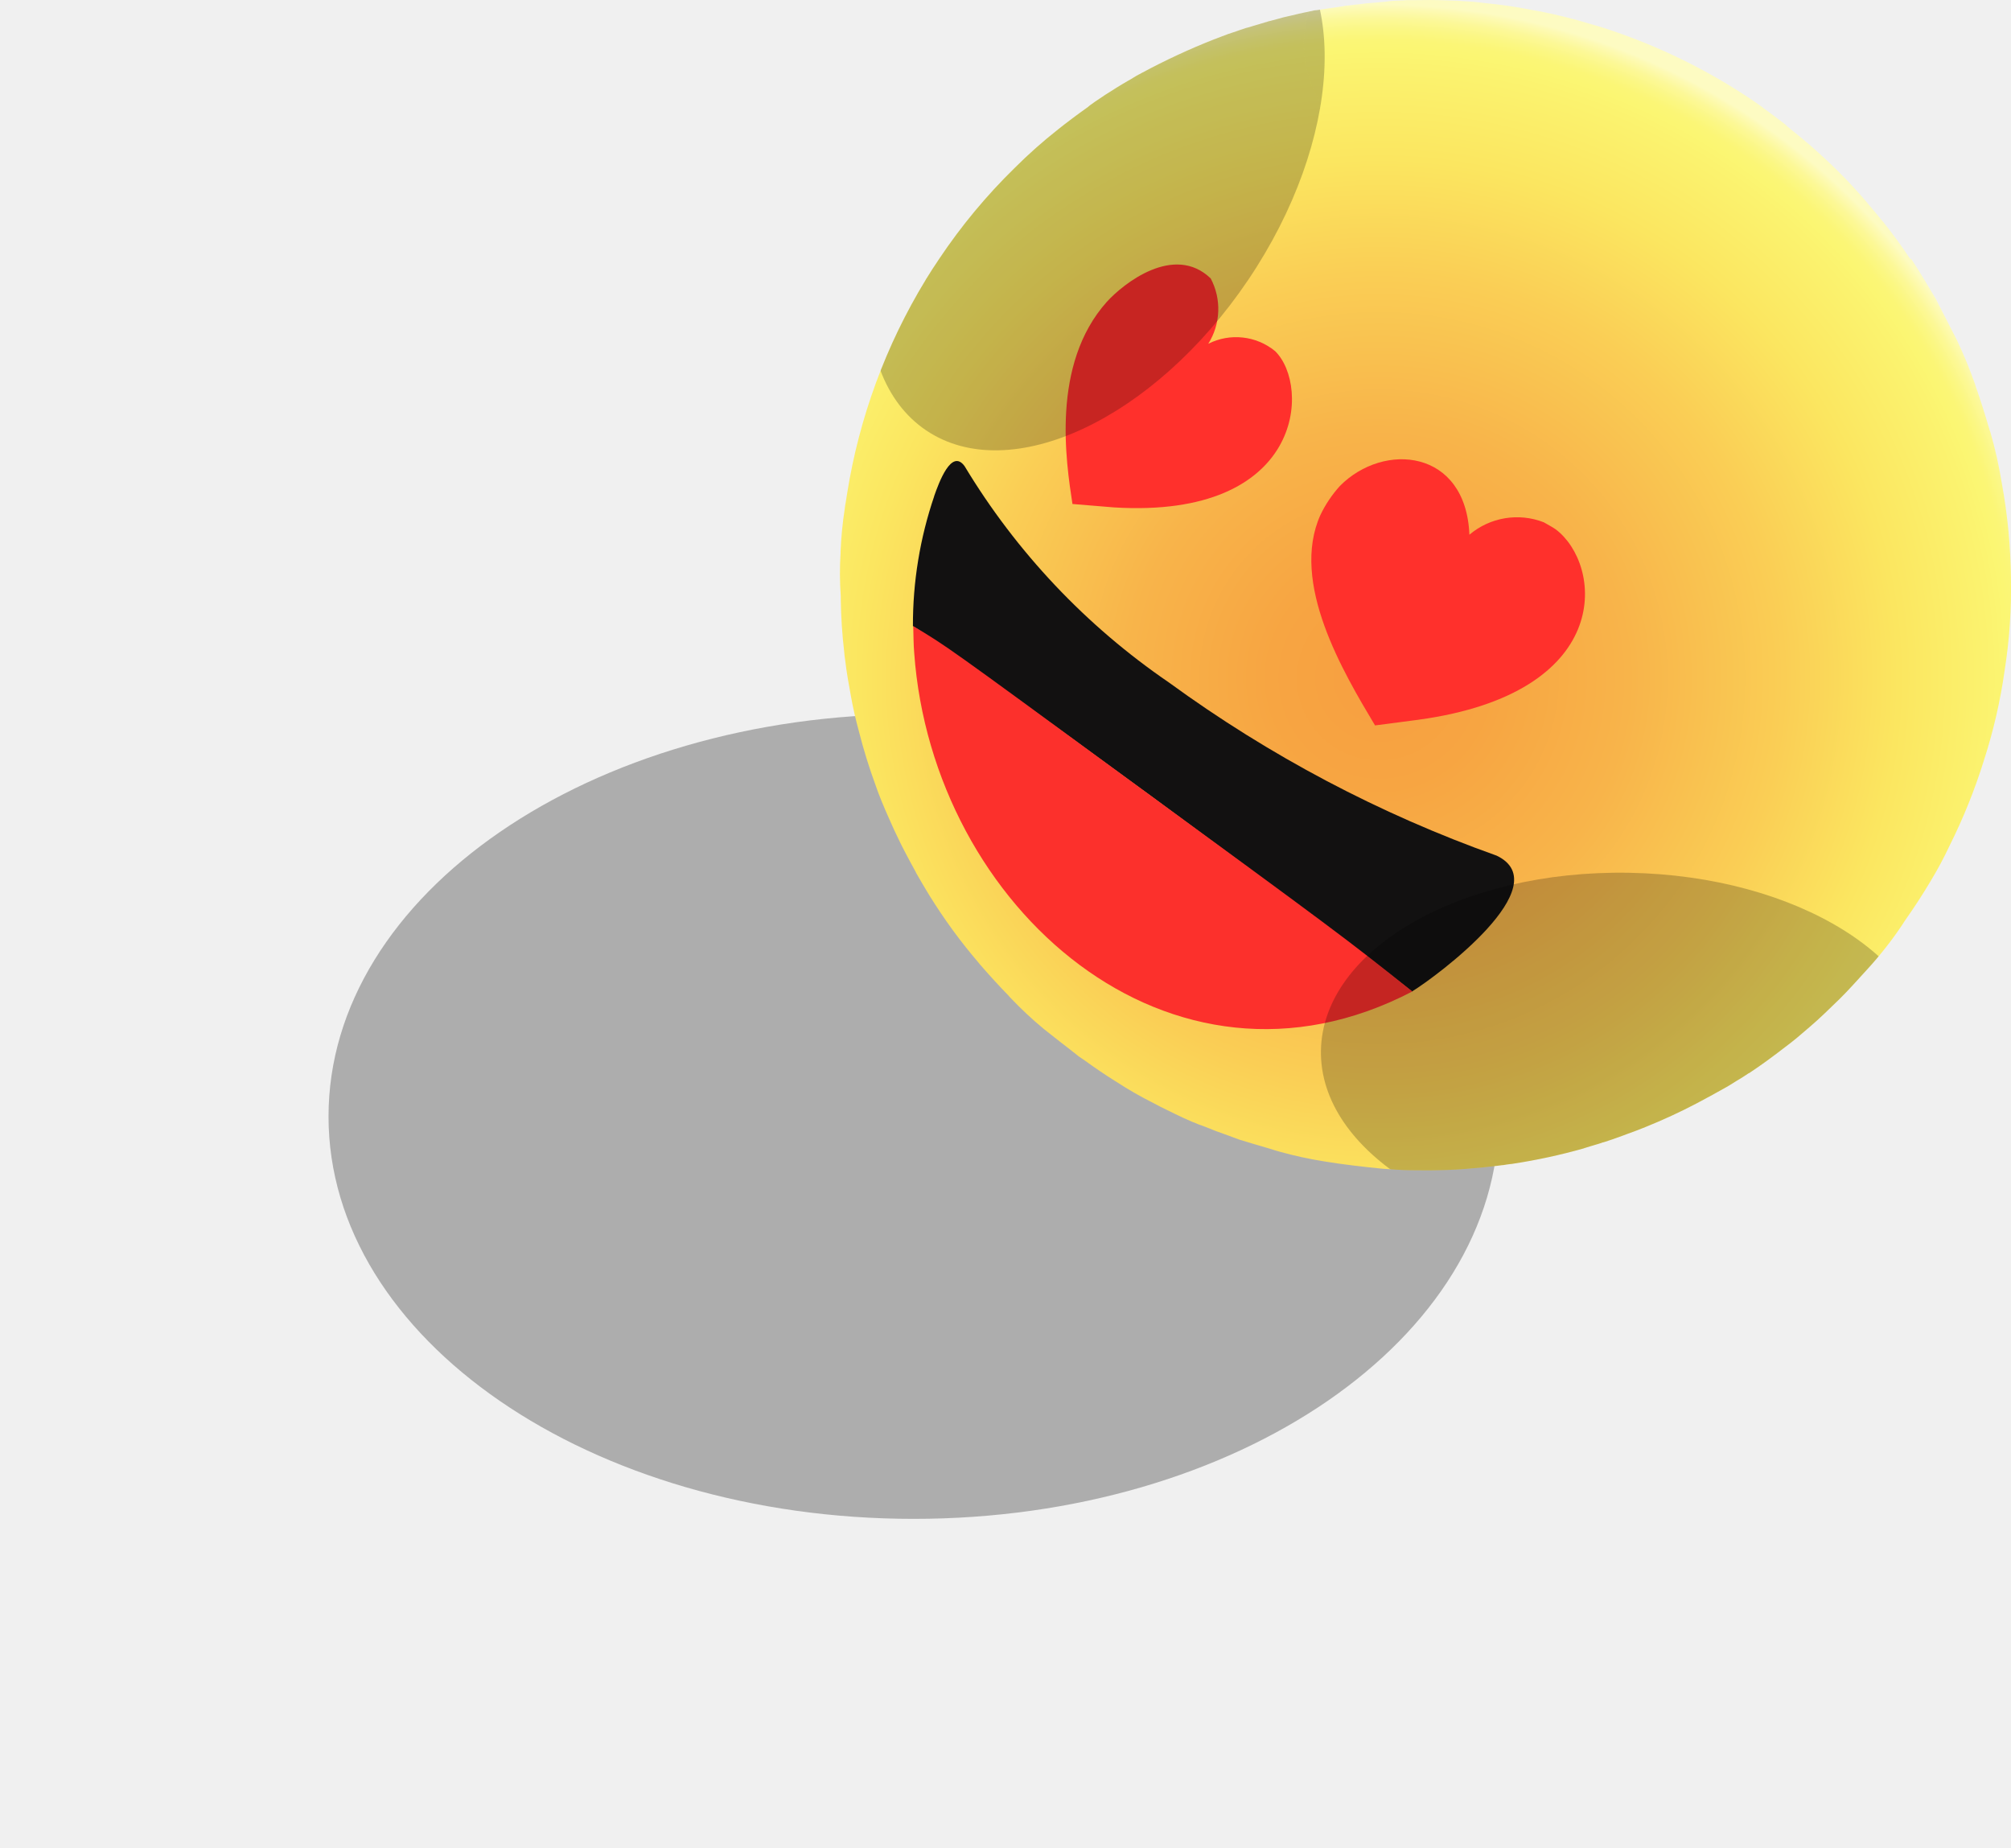
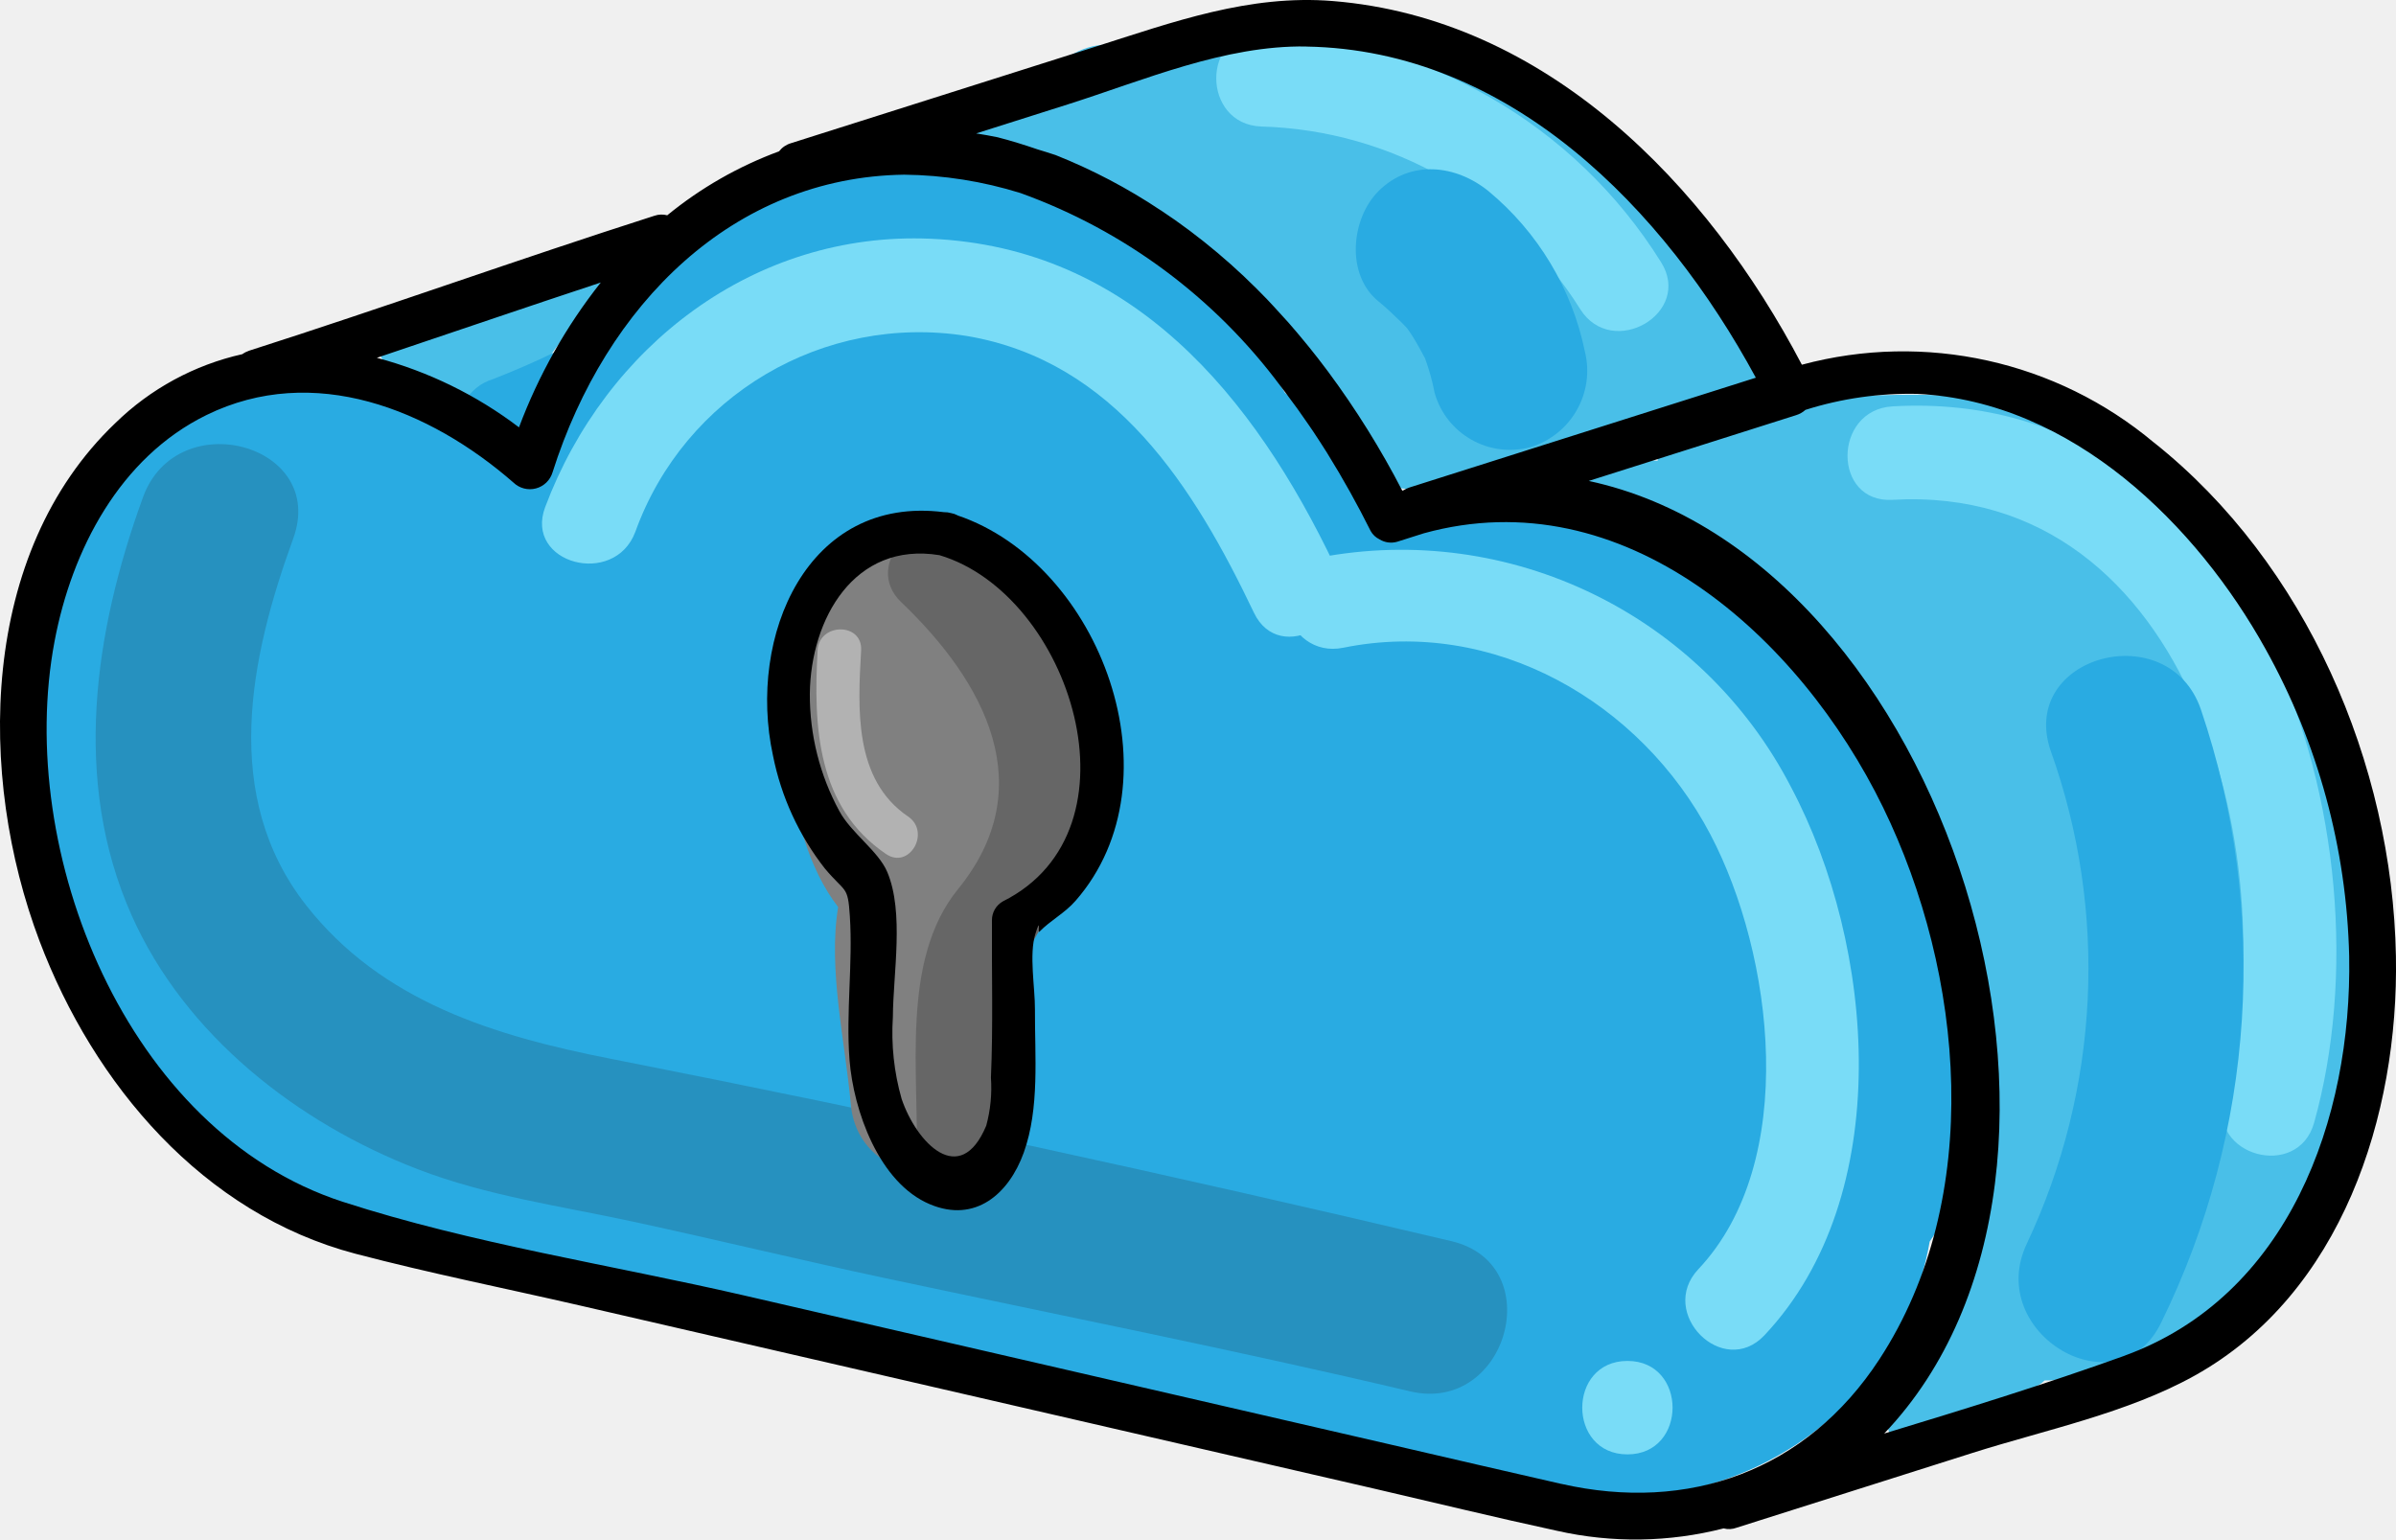
- <svg xmlns="http://www.w3.org/2000/svg" xmlns:xlink="http://www.w3.org/1999/xlink" width="82.478" height="75.758" viewBox="0 0 82.478 75.758">
+ <svg xmlns="http://www.w3.org/2000/svg" width="152.931" height="98.274" viewBox="0 0 152.931 98.274">
  <defs>
-     <radialGradient id="radial-gradient" cx="0.471" cy="0.58" r="0.575" gradientTransform="matrix(-0.999, -0.004, -0.004, 1, 0.933, 0.001)" gradientUnits="objectBoundingBox">
-       <stop offset="0" stop-color="#f79f40" />
-       <stop offset="0.163" stop-color="#f7a542" />
-       <stop offset="0.371" stop-color="#f8b44a" />
-       <stop offset="0.601" stop-color="#face55" />
-       <stop offset="0.771" stop-color="#fbe660" />
-       <stop offset="0.91" stop-color="#fbf36f" />
-       <stop offset="0.932" stop-color="#fbf672" />
-       <stop offset="0.947" stop-color="#fbf676" />
-       <stop offset="0.962" stop-color="#fbf783" />
-       <stop offset="0.978" stop-color="#fcf897" />
-       <stop offset="0.994" stop-color="#fdfab4" />
-       <stop offset="1" stop-color="#fdfbc2" />
-     </radialGradient>
    <clipPath id="clip-path">
-       <path id="Trazado_116496" data-name="Trazado 116496" d="M52.65,29.84v-.06c0-.11-.03-.77-.15-1.75-.01-.09-.02-.17-.03-.26-.02-.12-.04-.25-.06-.38a23.894,23.894,0,0,0-3.15-8.77c0-.01-.01-.01-.01-.02-.17-.29-.35-.57-.54-.85h0a23.353,23.353,0,0,0-3.06-3.74,20.449,20.449,0,0,0-1.77-1.6c-.39-.32-.78-.62-1.19-.91a.265.265,0,0,1-.06-.05l-.05-.04-.21-.15c-.26-.18-.55-.37-.86-.57h0c-.01-.01-.02-.01-.03-.02-.15-.09-.3-.19-.47-.28-.07-.04-.15-.09-.22-.13s-.12-.07-.19-.11a1.092,1.092,0,0,0-.15-.08,25.413,25.413,0,0,0-2.93-1.4c-.26-.11-.47-.18-.58-.23l-.18-.07-.18-.07c-.01,0-.02-.01-.03-.01l-.04-.01-.3-.1-.04-.01c-.01,0-.03-.01-.04-.01l-.2-.07a2.759,2.759,0,0,0-.27-.08l-.23-.07c-.04-.01-.09-.03-.13-.04-.01,0-.03-.01-.04-.01s-.03-.01-.05-.01a.636.636,0,0,1-.07-.02l-.26-.07-.22-.06c-.07-.02-.14-.03-.21-.05h-.01l-.13-.03-.25-.06-.18-.04a2.049,2.049,0,0,0-.24-.05c-.01,0-.03-.01-.04-.01-.06-.01-.12-.03-.18-.04l-.11-.02-.13-.03h-.02l-.04-.01c-.02,0-.05-.01-.07-.01a1.766,1.766,0,0,1-.2-.04.6.6,0,0,0-.12-.02h0a2.068,2.068,0,0,1-.22-.04l-.19-.03c-.03-.01-.07-.01-.11-.02a.985.985,0,0,0-.17-.02,1,1,0,0,0-.16-.02l-.27-.03-.25-.03c-.03,0-.05-.01-.08-.01h-.02a1.641,1.641,0,0,0-.23-.02l-.34-.03c-.08-.01-.16-.01-.23-.02-.09-.01-.17-.01-.26-.02s-.18-.01-.27-.02A.97.97,0,0,1,29.76,7h-.37c-.48-.01-.96-.01-1.45,0-.11,0-.21,0-.31.01s-.22.01-.32.02c-.07,0-.13.01-.19.01-.16.01-.31.02-.46.04-.05,0-.11.01-.16.01-.22.02-.43.04-.64.07-.1.01-.2.02-.3.04h-.01c-.02,0-.04.01-.06.01q-.24.03-.45.06c-.11.02-.23.04-.34.05-.26.04-.47.08-.61.11-.7.14-1.38.3-2.06.5-.41.11-.77.22-1.21.38a24.021,24.021,0,0,0-5.31,2.61h0c-.17.11-.33.22-.49.33a.265.265,0,0,0-.06.05c-.28.2-.56.4-.84.61a.423.423,0,0,1-.07.05l-.02.02-.02.02c-.01.01-.02.02-.03.02s-.02.01-.03.02c-.08.06-.15.12-.23.18-.15.12-.3.24-.44.36-.08.07-.16.13-.24.2-.16.14-.32.27-.46.4l-.02.02-.02.02c-.03.03-.07.06-.1.09-.75.69-1.21,1.19-1.24,1.22-.23.25-.46.51-.69.77-.16.19-.33.38-.5.59-.01.01-.02.03-.04.04l-.03.03c-.34.42-.69.89-1.08,1.46l-.01.01-.01.01c-.01.01-.01.02-.02.02-.18.26-.36.55-.54.86-.16.26-.32.52-.46.75l-.46.88c-.15.29-.29.56-.42.82a16.758,16.758,0,0,0-.76,1.82h0v.01c-.22.6-.42,1.23-.6,1.84l-.01.02a.037.037,0,0,1-.01.03,17.968,17.968,0,0,0-.5,2.13,23.506,23.506,0,0,0-.17,7.66,22.794,22.794,0,0,0,.82,3.68,23.944,23.944,0,0,0,1.38,3.51,15.311,15.311,0,0,0,.75,1.42c.32.56.68,1.11,1.06,1.66.04.07.09.13.13.2a16,16,0,0,0,1.39,1.8c.34.37.78.88,1.14,1.24s.83.82,1.22,1.15h0c.42.37.6.53.99.83q.72.585,1.47,1.08h.01c.16.11.32.22.49.32.19.12.38.24.55.34.09.05.22.13.36.21a.573.573,0,0,1,.07.04c.15.09.33.18.52.29.04.02.09.05.13.07a22.789,22.789,0,0,0,2.12,1c.18.07.42.17.7.28l.24.09.42.15.3.1.11.03c.01,0,.01,0,.02.01l.16.05a2.759,2.759,0,0,0,.27.08l.26.08c.01,0,.02,0,.02.01a22.1,22.1,0,0,0,2.96.66l.09.01c.08.01.17.03.27.04h.03l.23.03.53.06c.24.03.56.05.79.07s.49.03.74.04h.02c.13.01.25.01.37.01.33.01.77,0,1.1.01s.79-.03,1.13-.05c.72-.06,1.68-.17,2.39-.28a18.747,18.747,0,0,0,1.84-.38c.14-.04.28-.08.43-.12.43-.12.87-.25,1.24-.36l.43-.16c.35-.12.69-.25,1.03-.38l.17-.06c.4-.15.89-.38,1.32-.59.19-.09.37-.18.55-.28a15.71,15.71,0,0,0,1.56-.88c.02-.01.03-.02.05-.03.41-.26.82-.52,1.22-.81.09-.06.18-.12.26-.17l.44-.34c.12-.09.23-.18.35-.27l.66-.52a14.289,14.289,0,0,0,1.37-1.26l.03-.03.07-.07c.35-.35.74-.77,1.2-1.29a.138.138,0,0,0,.03-.04h0a20.958,20.958,0,0,0,2.02-2.71c.01-.01.01-.02.02-.03.19-.3.38-.61.57-.95v-.01h0c.08-.14.16-.29.24-.44.11-.2.22-.41.31-.59l.09-.18c.16-.32.31-.65.47-.99.21-.47.41-.94.56-1.36h0c.26-.7.5-1.44.71-2.23.13-.48.25-.96.33-1.41.1-.48.18-.98.25-1.5.02-.12.03-.23.05-.34.08-.69.14-1.41.16-2.14v-.13C52.68,31.04,52.68,30.45,52.65,29.84Z" transform="translate(-4.654 -6.992)" />
-     </clipPath>
-     <linearGradient id="linear-gradient" x1="-0.166" y1="-323.933" x2="-1.166" y2="-323.933" gradientUnits="objectBoundingBox">
-       <stop offset="0" stop-color="#19b79c" />
-       <stop offset="0.405" stop-color="#1dbb9e" />
-       <stop offset="0.825" stop-color="#2ac8a3" />
-       <stop offset="0.997" stop-color="#31cfa6" />
-     </linearGradient>
-     <linearGradient id="linear-gradient-2" x1="-2.106" y1="-363.238" x2="-3.08" y2="-363.238" xlink:href="#linear-gradient" />
-     <clipPath id="clip-path-2">
-       <path id="Trazado_116504" data-name="Trazado 116504" d="M4.652,29.65v-.06a15.757,15.757,0,0,1,.17-1.74,2.335,2.335,0,0,1,.04-.26c.02-.12.04-.25.06-.38a24.088,24.088,0,0,1,3.22-8.75c0-.01.01-.01.01-.02.18-.29.36-.57.55-.85h0a23.39,23.39,0,0,1,3.09-3.72,20.134,20.134,0,0,1,1.78-1.58q.585-.465,1.2-.9a.265.265,0,0,0,.06-.05l.05-.04.21-.15c.26-.18.55-.37.86-.56h0c.01-.01.02-.01.03-.02.15-.09.31-.19.47-.28a2.53,2.53,0,0,0,.22-.13c.06-.04.12-.07.19-.11.05-.03.1-.05.15-.08a27.308,27.308,0,0,1,2.95-1.37c.26-.1.47-.18.58-.22l.18-.06.18-.06c.01,0,.02-.01.03-.01l.05-.02.3-.1.04-.01c.01,0,.03-.01.04-.01l.2-.06c.08-.02.19-.06.27-.08l.23-.07a.647.647,0,0,0,.13-.04c.01,0,.03-.01.04-.01s.03-.01.05-.01a.637.637,0,0,0,.07-.02l.26-.07.22-.06c.07-.02.14-.03.21-.05h.01l.13-.03c.08-.02.18-.04.25-.06l.18-.04c.08-.02.16-.03.24-.05.01,0,.03-.01.04-.01a1.163,1.163,0,0,0,.18-.04l.11-.01.13-.02h.02l.04-.01c.02,0,.05-.01.07-.01l.2-.03c.04-.01.09-.01.13-.02h0l.22-.03.19-.03a.516.516,0,0,0,.11-.02.985.985,0,0,1,.17-.02c.06-.01.11-.01.16-.02l.27-.03.25-.03c.03,0,.05-.01.08-.01h.02c.07-.01.15-.01.23-.02l.34-.03c.08-.01.16-.01.23-.02a1.569,1.569,0,0,1,.24-.03,2.437,2.437,0,0,1,.27-.01.86.86,0,0,1,.16-.01l.15-.01h.24c.49-.01.97-.01,1.45.01.11,0,.21.01.31.01s.22.01.32.02c.07,0,.13.01.19.01.16.01.31.02.46.04.05.01.11.01.16.02.22.02.43.05.64.07.1.01.2.03.3.04h.01c.02,0,.04.01.06.01.16.02.31.05.45.07l.34.06c.26.05.47.09.6.11.69.14,1.38.31,2.06.52.41.11.76.23,1.21.39a24.178,24.178,0,0,1,5.28,2.65h0c.16.11.33.22.49.34a.265.265,0,0,1,.06.05c.28.2.56.41.83.62a.424.424,0,0,0,.07.05l.02.02.02.02.03.03c.01.01.02.01.02.02.08.06.15.12.22.18.15.12.3.24.44.36.08.07.16.14.24.2.16.14.31.28.46.41l.02.02.02.02c.03.03.07.06.1.09.75.69,1.2,1.2,1.23,1.23.23.25.46.51.68.78.16.19.32.38.49.59.01.01.02.03.04.04l.02.03c.33.42.69.89,1.07,1.47l.04.01.01.01c.01.01.01.02.02.02.17.26.36.56.54.86.16.26.31.53.45.75l.45.88c.15.29.29.56.42.82a18.431,18.431,0,0,1,.75,1.83h0v.01c.21.6.41,1.23.59,1.85l.01.02a.037.037,0,0,0,.01.03,17.59,17.59,0,0,1,.48,2.14,22.71,22.71,0,0,1,.37,3.87,21.465,21.465,0,0,1-.26,3.8,21.96,21.96,0,0,1-.85,3.68,23.286,23.286,0,0,1-1.41,3.5,15.244,15.244,0,0,1-.76,1.42c-.33.56-.69,1.11-1.07,1.65-.04.07-.09.13-.13.2a15.2,15.2,0,0,1-1.41,1.79c-.34.37-.79.88-1.15,1.23s-.84.82-1.22,1.14h0c-.43.37-.6.52-1,.82-.49.38-.98.74-1.48,1.07H41.9c-.16.11-.32.21-.49.31-.19.12-.38.24-.55.33-.09.05-.22.12-.36.2a.574.574,0,0,0-.07.04c-.15.08-.33.18-.52.28-.04.02-.09.05-.13.07a23.108,23.108,0,0,1-2.12.98c-.18.07-.42.17-.71.27l-.24.09-.42.15-.3.1-.11.03c-.01,0-.01,0-.02.01l-.16.05c-.08.02-.19.06-.27.08l-.26.08c-.01,0-.02,0-.02.01a23.962,23.962,0,0,1-2.96.64l-.09.01c-.08.01-.17.02-.27.04H31.8l-.23.03-.53.06c-.24.02-.56.05-.79.07s-.49.03-.74.04h-.02c-.13,0-.25.01-.37.01-.33.01-.77,0-1.1,0s-.79-.04-1.13-.06c-.72-.07-1.68-.18-2.39-.3a16.281,16.281,0,0,1-1.84-.4c-.14-.04-.28-.08-.43-.13-.43-.12-.87-.26-1.24-.37l-.43-.16c-.35-.12-.69-.25-1.03-.39l-.17-.06c-.4-.15-.88-.38-1.32-.6-.19-.09-.37-.18-.55-.28a15.612,15.612,0,0,1-1.55-.89.219.219,0,0,0-.05-.03c-.41-.26-.81-.53-1.21-.82-.09-.06-.17-.12-.25-.17L14,49.97c-.12-.09-.23-.18-.35-.27l-.66-.52a15.233,15.233,0,0,1-1.36-1.27l-.03-.03-.06-.07c-.34-.35-.74-.78-1.19-1.3a.138.138,0,0,1-.03-.04h0a21.889,21.889,0,0,1-2-2.73c-.01-.01-.01-.02-.02-.03-.18-.3-.37-.61-.56-.95v-.01h0c-.08-.14-.16-.29-.24-.44-.11-.21-.22-.41-.31-.59l-.09-.18c-.16-.32-.31-.65-.46-.99-.21-.47-.41-.95-.55-1.36h0a22.441,22.441,0,0,1-.69-2.23c-.13-.48-.24-.96-.32-1.41-.09-.49-.18-.98-.24-1.5-.02-.12-.03-.23-.04-.34a21.166,21.166,0,0,1-.14-2.14v-.13A13.347,13.347,0,0,1,4.652,29.65Z" transform="translate(-4.627 -6.983)" fill="url(#radial-gradient)" />
+       <rect id="Rectángulo_66785" data-name="Rectángulo 66785" width="152.931" height="98.275" transform="translate(0 0)" fill="none" />
    </clipPath>
  </defs>
-   <g id="Grupo_157926" data-name="Grupo 157926" transform="translate(13.474)">
-     <ellipse id="Elipse_4737" data-name="Elipse 4737" cx="24" cy="16.5" rx="24" ry="16.5" transform="translate(0 29.284)" fill="#0b0b0b" opacity="0.292" style="mix-blend-mode: multiply;isolation: isolate" />
-     <path id="Trazado_116493" data-name="Trazado 116493" d="M4.652,29.65v-.06a15.757,15.757,0,0,1,.17-1.74,2.335,2.335,0,0,1,.04-.26c.02-.12.04-.25.06-.38a24.088,24.088,0,0,1,3.22-8.75c0-.01.01-.01.01-.02.18-.29.36-.57.55-.85h0a23.39,23.39,0,0,1,3.09-3.72,20.134,20.134,0,0,1,1.78-1.58q.585-.465,1.2-.9a.265.265,0,0,0,.06-.05l.05-.04.21-.15c.26-.18.55-.37.86-.56h0c.01-.01.02-.01.03-.02.15-.09.31-.19.47-.28a2.53,2.53,0,0,0,.22-.13c.06-.04.12-.07.19-.11.05-.03.1-.05.15-.08a27.308,27.308,0,0,1,2.95-1.37c.26-.1.47-.18.58-.22l.18-.06.18-.06c.01,0,.02-.01.03-.01l.05-.02.3-.1.04-.01c.01,0,.03-.01.04-.01l.2-.06c.08-.02.19-.06.27-.08l.23-.07a.647.647,0,0,0,.13-.04c.01,0,.03-.01.04-.01s.03-.01.05-.01a.637.637,0,0,0,.07-.02l.26-.07.22-.06c.07-.02.14-.03.21-.05h.01l.13-.03c.08-.02.18-.04.25-.06l.18-.04c.08-.02.16-.03.24-.05.01,0,.03-.01.04-.01a1.163,1.163,0,0,0,.18-.04l.11-.01.13-.02h.02l.04-.01c.02,0,.05-.01.07-.01l.2-.03c.04-.01.09-.01.13-.02h0l.22-.03.19-.03a.516.516,0,0,0,.11-.02.985.985,0,0,1,.17-.02c.06-.01.11-.01.16-.02l.27-.03.25-.03c.03,0,.05-.01.08-.01h.02c.07-.01.15-.01.23-.02l.34-.03c.08-.01.16-.01.23-.02a1.569,1.569,0,0,1,.24-.03,2.437,2.437,0,0,1,.27-.01.86.86,0,0,1,.16-.01l.15-.01h.24c.49-.01.97-.01,1.45.01.11,0,.21.01.31.01s.22.01.32.02c.07,0,.13.01.19.01.16.01.31.02.46.04.05.01.11.01.16.02.22.02.43.05.64.07.1.01.2.03.3.04h.01c.02,0,.04.01.06.01.16.02.31.05.45.07l.34.06c.26.05.47.09.6.11.69.14,1.38.31,2.06.52.41.11.76.23,1.21.39a24.178,24.178,0,0,1,5.28,2.65h0c.16.11.33.22.49.34a.265.265,0,0,1,.06.05c.28.2.56.41.83.62a.424.424,0,0,0,.07.05l.02.02.02.02.03.03c.01.01.02.01.02.02.08.06.15.12.22.18.15.12.3.24.44.36.08.07.16.14.24.2.16.14.31.28.46.41l.02.02.02.02c.03.03.07.06.1.09.75.69,1.2,1.2,1.23,1.23.23.25.46.51.68.78.16.19.32.38.49.59.01.01.02.03.04.04l.02.03c.33.42.69.89,1.07,1.47l.04.01.01.01c.01.01.01.02.02.02.17.26.36.56.54.86.16.26.31.53.45.75l.45.88c.15.29.29.56.42.82a18.431,18.431,0,0,1,.75,1.83h0v.01c.21.6.41,1.23.59,1.85l.01.02a.037.037,0,0,0,.01.03,17.59,17.59,0,0,1,.48,2.14,22.71,22.71,0,0,1,.37,3.87,21.465,21.465,0,0,1-.26,3.8,21.96,21.96,0,0,1-.85,3.68,23.286,23.286,0,0,1-1.41,3.5,15.244,15.244,0,0,1-.76,1.42c-.33.56-.69,1.11-1.07,1.65-.04.07-.09.13-.13.2a15.2,15.2,0,0,1-1.41,1.79c-.34.37-.79.88-1.15,1.23s-.84.82-1.22,1.14h0c-.43.37-.6.52-1,.82-.49.38-.98.74-1.48,1.07H41.9c-.16.11-.32.21-.49.31-.19.12-.38.24-.55.33-.09.05-.22.12-.36.2a.574.574,0,0,0-.07.04c-.15.08-.33.18-.52.28-.04.02-.09.05-.13.07a23.108,23.108,0,0,1-2.12.98c-.18.07-.42.17-.71.27l-.24.09-.42.15-.3.1-.11.03c-.01,0-.01,0-.02.01l-.16.05c-.08.02-.19.06-.27.08l-.26.08c-.01,0-.02,0-.02.01a23.962,23.962,0,0,1-2.96.64l-.09.01c-.08.01-.17.02-.27.04H31.8l-.23.03-.53.06c-.24.02-.56.05-.79.07s-.49.03-.74.04h-.02c-.13,0-.25.01-.37.01-.33.01-.77,0-1.1,0s-.79-.04-1.13-.06c-.72-.07-1.68-.18-2.39-.3a16.281,16.281,0,0,1-1.84-.4c-.14-.04-.28-.08-.43-.13-.43-.12-.87-.26-1.24-.37l-.43-.16c-.35-.12-.69-.25-1.03-.39l-.17-.06c-.4-.15-.88-.38-1.32-.6-.19-.09-.37-.18-.55-.28a15.612,15.612,0,0,1-1.55-.89.219.219,0,0,0-.05-.03c-.41-.26-.81-.53-1.21-.82-.09-.06-.17-.12-.25-.17L14,49.97c-.12-.09-.23-.18-.35-.27l-.66-.52a15.233,15.233,0,0,1-1.36-1.27l-.03-.03-.06-.07c-.34-.35-.74-.78-1.19-1.3a.138.138,0,0,1-.03-.04h0a21.889,21.889,0,0,1-2-2.73c-.01-.01-.01-.02-.02-.03-.18-.3-.37-.61-.56-.95v-.01h0c-.08-.14-.16-.29-.24-.44-.11-.21-.22-.41-.31-.59l-.09-.18c-.16-.32-.31-.65-.46-.99-.21-.47-.41-.95-.55-1.36h0a22.441,22.441,0,0,1-.69-2.23c-.13-.48-.24-.96-.32-1.41-.09-.49-.18-.98-.24-1.5-.02-.12-.03-.23-.04-.34a21.166,21.166,0,0,1-.14-2.14v-.13A13.347,13.347,0,0,1,4.652,29.65Z" transform="translate(16.349 -6.983)" fill="url(#radial-gradient)" />
-     <g id="Grupo_86225" data-name="Grupo 86225" transform="translate(20.955 0.009)" clip-path="url(#clip-path)">
-       <path id="Trazado_116494" data-name="Trazado 116494" d="M50.67,21.64a4.37,4.37,0,0,1,.18-.46C50.8,21.33,50.74,21.48,50.67,21.64Z" transform="translate(-48.844 -6.992)" fill="url(#linear-gradient)" />
-       <path id="Trazado_116495" data-name="Trazado 116495" d="M4.7,34.92c.03-.14.05-.28.08-.41C4.75,34.65,4.73,34.79,4.7,34.92Z" transform="translate(43.196 -6.992)" fill="url(#linear-gradient-2)" />
-     </g>
-     <path id="Trazado_116497" data-name="Trazado 116497" d="M25.873,27.33A16.375,16.375,0,0,0,25,32.66c2.26,1.39,16.97,12.2,20.47,14.98,1.03-.63,6.02-4.35,3.47-5.57a52.925,52.925,0,0,1-13.44-7.1,28.664,28.664,0,0,1-8.38-8.87c-.54-.75-1.06.69-1.25,1.23" transform="translate(-1.032 -6.983)" fill="#121111" />
-     <path id="Trazado_116499" data-name="Trazado 116499" d="M29.22,33.76c.75,10.43,10.52,19.05,20.43,13.88-2.65-2.12-3.33-2.62-11.66-8.71-7.45-5.46-7.45-5.46-8.81-6.27.01.33.01.77.04,1.1" transform="translate(-5.199 -6.983)" fill="#fc302c" />
-     <g id="Grupo_86231" data-name="Grupo 86231" transform="translate(40.307 18.833)">
-       <path id="Trazado_116501" data-name="Trazado 116501" d="M22.473,28.1c-1.25,2.78.93,6.44,2.24,8.63.65-.09,1.52-.19,2.17-.29,7.67-1.22,7.14-6.32,5.24-7.75-.14-.1-.34-.2-.49-.29a3.024,3.024,0,0,0-3.05.51c-.14-3.51-3.51-3.82-5.31-2a4.969,4.969,0,0,0-.8,1.19" transform="translate(-22.099 -25.816)" fill="#ff302c" />
-     </g>
-     <g id="Grupo_86232" data-name="Grupo 86232" transform="translate(30.232 10.846)">
-       <path id="Trazado_116503" data-name="Trazado 116503" d="M35.806,19.36c-2.3,2.57-1.67,6.58-1.41,8.29.51.04,1.19.1,1.7.14,7.78.48,8.08-4.98,6.61-6.41a2.529,2.529,0,0,0-2.74-.3,2.679,2.679,0,0,0,.1-2.68c-1.5-1.44-3.58.21-4.26.96" transform="translate(-34.117 -17.829)" fill="#ff302c" />
-     </g>
-     <g id="Enmascarar_grupo_59" data-name="Enmascarar grupo 59" transform="translate(20.976 0)" clip-path="url(#clip-path-2)">
-       <g id="Grupo_86233" data-name="Grupo 86233" transform="translate(-2.683 -7.272)" opacity="0.561" style="mix-blend-mode: multiply;isolation: isolate">
-         <g id="Grupo_86230" data-name="Grupo 86230" transform="translate(0)">
-           <ellipse id="Elipse_4734" data-name="Elipse 4734" cx="12.5" cy="7.5" rx="12.5" ry="7.5" transform="translate(21.707 1.557)" fill="#fff" opacity="0.743" />
-           <ellipse id="Elipse_4735" data-name="Elipse 4735" cx="12.5" cy="7.5" rx="12.5" ry="7.5" transform="translate(26.415 8.388) rotate(124)" opacity="0.387" />
-           <ellipse id="Elipse_4736" data-name="Elipse 4736" cx="12.5" cy="7.5" rx="12.5" ry="7.5" transform="matrix(-1, -0.017, 0.017, -1, 47.282, 58.274)" opacity="0.387" />
-         </g>
-       </g>
+   <g id="Grupo_882111" data-name="Grupo 882111" transform="translate(0.001)">
+     <g id="Grupo_873035" data-name="Grupo 873035" transform="translate(-0.001 0)" clip-path="url(#clip-path)">
+       <path id="Trazado_199688" data-name="Trazado 199688" d="M120.259,49.825c-3.087-6.086-8.042-12.5-14-16.021-5.781-3.413-12.039-3.3-18.12-1.66a24.458,24.458,0,0,0-6.151-7.28,33.3,33.3,0,0,0-6.81-8.234c-6.091-5.187-14.221-7.917-22.186-6.251C46.218,11.8,40.611,16.317,36.345,21.589a30.66,30.66,0,0,0-4.063,6.44,18.679,18.679,0,0,0-7.13-2.993A16.894,16.894,0,0,0,7.246,29.164a16.174,16.174,0,0,0-4.2,9.4A23.169,23.169,0,0,0,1.639,44.5c-.765,7.7.69,14.516,4.969,20.163C6.836,66,8.32,67.3,9.153,68.458c6.4,8.885,15.495,11.387,26.009,12.877,1.687.239,3.434,1.216,5.115.938,6.109.94,12.311,2.354,18.388,3.478a264.234,264.234,0,0,1,26.111,6.637c9.115,2.659,20.215,5.335,28.961.149a19.432,19.432,0,0,0,9.4-13.5,14.651,14.651,0,0,0,2.634-7.972c.285-7.224-2.288-14.887-5.51-21.239" transform="translate(0.031 0.215)" fill="#29abe2" />
+       <path id="Trazado_199689" data-name="Trazado 199689" d="M35.781,17.045c-.375.26-.729.534-1.069.817a1.423,1.423,0,0,0-.17.027A5.536,5.536,0,0,0,31.8,19.481a21.5,21.5,0,0,0-5.833.864c-.275-.016-.545-.015-.824-.044a1.5,1.5,0,0,0-.753,2.779l6.707,2.988a1.517,1.517,0,0,0,2.191-.891,10.362,10.362,0,0,1,1.938-3.664,25.357,25.357,0,0,0,2.365-2.125c1.146-1.17-.373-3.335-1.807-2.343" transform="translate(0.515 0.365)" fill="#49bfe8" />
+       <path id="Trazado_199690" data-name="Trazado 199690" d="M148.442,47.966a32.75,32.75,0,0,0-13.447-18.4A27.634,27.634,0,0,0,124.8,25.472c-4.493-.8-9.232.418-13.6-.8a5.519,5.519,0,0,0-1.635-5.731c-.751-2.4-2.9-3.11-4.455-4.805-2.014-2.191-2.848-4.665-5.41-6.5A43.045,43.045,0,0,0,82.4.972C79.746.6,77.267.724,75,2.279a5.159,5.159,0,0,0-1.769.194,6.375,6.375,0,0,1-2.2.451c-.441-.041-.884-.081-1.347-.085A4.467,4.467,0,0,0,65.536,5.1c-.691.1-1.378.221-2.062.37a1.527,1.527,0,0,0-1.093,1.28c-.229-.041-.456-.088-.685-.126-1.878-.31-2.685,2.564-.793,2.876q2.437.4,4.811,1.045A4.687,4.687,0,0,0,68.6,12.622a5.351,5.351,0,0,0,1.3.614c1.209.388,2.486.872,3.759,1.17A5.746,5.746,0,0,0,75.205,16.3a32.362,32.362,0,0,1,9.6,12.541c1.176,2.578,4.586,2.846,6.8,1.783a29.891,29.891,0,0,1,13.1-2.9A5.82,5.82,0,0,0,104.5,29.4a27.479,27.479,0,0,0-3.422-.212,1.492,1.492,0,0,0,0,2.982,13.556,13.556,0,0,1,4.738.577,5.007,5.007,0,0,0,1.792,1.2c.834.837,1.468,1.883,2.229,2.783a7,7,0,0,0,3.775,2.492c2.359,3.85,5.183,7.383,7.307,11.483a32.871,32.871,0,0,1,2.722,22.107,4.815,4.815,0,0,0,1.649,4.9,25.368,25.368,0,0,0-1.158,4.2,6.561,6.561,0,0,0-.094,1.282,1.708,1.708,0,0,0-1.625.669,22.064,22.064,0,0,0-3.2,6.572,1.473,1.473,0,0,0,1.909,1.776,1.181,1.181,0,0,0,.586-.086,42.708,42.708,0,0,0,7.214-3.794,1.655,1.655,0,0,0,.275-.228,6.787,6.787,0,0,0,1.051-.077c8.5-1.336,13.075-5.371,16.239-13.259,3.372-8.408,4.439-18.006,1.958-26.806m-16.01,4.749q-.225-.7-.477-1.4a28.773,28.773,0,0,0-1.478-3.335,17.354,17.354,0,0,1,1.956,4.736" transform="translate(1.301 0.017)" fill="#49bfe8" />
+       <path id="Trazado_199691" data-name="Trazado 199691" d="M118.286,31.354c19.255-1.1,25.281,23.465,21.157,38.175-1.038,3.7,4.716,5.282,5.752,1.586,5.15-18.371-3.667-47.06-26.91-45.726-3.816.22-3.842,6.187,0,5.966" transform="translate(2.51 0.551)" fill="#79dcf7" />
+       <path id="Trazado_199692" data-name="Trazado 199692" d="M78.857,8.031A24.837,24.837,0,0,1,99.212,19.694c2.049,3.235,7.214.245,5.152-3.011A31.088,31.088,0,0,0,78.857,2.065c-3.84-.132-3.835,5.834,0,5.966" transform="translate(1.652 0.045)" fill="#79dcf7" />
+       <path id="Trazado_199693" data-name="Trazado 199693" d="M84,40.6c9.583-1.951,18.969,3.444,23.42,11.913,4.037,7.679,5.7,20.9-.764,27.758-2.632,2.793,1.579,7.019,4.218,4.219,8.413-8.929,7.082-24.838,1.7-34.988A28.006,28.006,0,0,0,82.418,34.852C78.659,35.617,80.25,41.368,84,40.6" transform="translate(1.746 0.746)" fill="#79dcf7" />
+       <path id="Trazado_199694" data-name="Trazado 199694" d="M101.726,90.99c3.839,0,3.845-5.966,0-5.966s-3.845,5.966,0,5.966" transform="translate(2.149 1.849)" fill="#79dcf7" />
+       <path id="Trazado_199695" data-name="Trazado 199695" d="M128.15,47.039a41.232,41.232,0,0,1-1.518,31.444c-2.739,5.747,5.831,10.8,8.585,5.018A51.366,51.366,0,0,0,137.737,44.4c-2.063-6.018-11.67-3.433-9.587,2.643" transform="translate(2.742 0.891)" fill="#29abe2" />
+       <path id="Trazado_199696" data-name="Trazado 199696" d="M86.14,19.005c.527.428,1,.894,1.489,1.362.146.139.524.566.192.156a9.378,9.378,0,0,1,.7,1.048c.175.289.33.585.49.883.389.72-.186-.566.107.2a13.707,13.707,0,0,1,.607,2.187,5,5,0,0,0,6.115,3.472A5.1,5.1,0,0,0,99.316,22.2,18.026,18.026,0,0,0,93.17,11.975c-2.082-1.691-4.994-2.036-7.031,0-1.748,1.748-2.095,5.329,0,7.031" transform="translate(1.842 0.23)" fill="#29abe2" />
+       <path id="Trazado_199697" data-name="Trazado 199697" d="M32.409,29.536A63.867,63.867,0,0,0,41.745,25.1c3.316-1.932.316-7.09-3.011-5.151a54.388,54.388,0,0,1-7.91,3.834,3.069,3.069,0,0,0-2.083,3.669,3.005,3.005,0,0,0,3.669,2.083" transform="translate(0.623 0.425)" fill="#29abe2" />
+       <path id="Trazado_199698" data-name="Trazado 199698" d="M137.481,28.251a24.915,24.915,0,0,0-22.472-4.97C108.974,11.756,98.683,1.172,85.066.066,79.733-.366,74.891,1.4,69.9,2.987L50.479,9.143a1.479,1.479,0,0,0-.754.517,24.824,24.824,0,0,0-7.137,4.083,1.4,1.4,0,0,0-.81.027c-8.659,2.77-17.217,5.847-25.877,8.616a1.592,1.592,0,0,0-.432.221,16.883,16.883,0,0,0-8.115,4.407c-8.679,8.293-8.822,22.5-4.832,33.053C5.987,69.23,12.963,77.477,22.7,80.034c4.718,1.239,9.53,2.2,14.284,3.294l50.739,11.7c3.89.9,7.771,1.85,11.673,2.692a22.689,22.689,0,0,0,10.618-.157,1.37,1.37,0,0,0,.836-.045h0l15.057-4.775c4.633-1.468,9.881-2.54,14.165-4.927,9.4-5.233,13.04-16.614,12.854-26.782-.227-12.285-5.728-25.06-15.444-32.786M83.371,2.972c12.995.212,22.868,10.362,28.7,21.138L89.951,31.122a1.594,1.594,0,0,0-.373.177l-.073.024a55.544,55.544,0,0,0-4.724-7.585l-.144-.191q-.523-.7-1.068-1.373c-.109-.137-.223-.271-.334-.406-.319-.386-.64-.77-.97-1.146-.2-.224-.4-.44-.6-.66-.264-.288-.524-.578-.794-.859q-.671-.7-1.371-1.361c-.038-.036-.073-.074-.11-.108a40.407,40.407,0,0,0-3.442-2.9l-.034-.025q-.889-.668-1.819-1.282l-.007,0A36.007,36.007,0,0,0,67.38,9.9c-.386-.135-.771-.244-1.157-.365-.834-.286-1.68-.551-2.547-.773-.46-.094-.917-.175-1.369-.245l5.832-1.849c4.888-1.55,10.029-3.785,15.232-3.7M33.126,27.279a26.071,26.071,0,0,0-9.072-4.439c4.765-1.6,9.521-3.23,14.292-4.807a34.249,34.249,0,0,0-5.22,9.247M99.643,94.721c-3.595-.814-7.183-1.656-10.773-2.484L47.495,82.694c-8.45-1.948-17.35-3.3-25.611-5.977C8.066,72.239.945,54.356,3.482,40.938c1.1-5.835,4.165-11.735,9.7-14.446,6.832-3.343,14.237-.363,19.594,4.316a1.51,1.51,0,0,0,2.492-.658c3.407-10.744,11.536-18.844,22.441-19a25.932,25.932,0,0,1,7.43,1.174,35.822,35.822,0,0,1,16.6,12.33q.162.212.322.425c.255.335.506.675.753,1.018s.469.661.7,1q.149.219.3.439c.3.455.6.911.89,1.374l.017.029c1,1.611,1.924,3.273,2.767,4.96a1.292,1.292,0,0,0,.566.531,1.4,1.4,0,0,0,1.118.154l1.705-.541c12.751-3.523,23.985,6.556,29.318,17.5,5.179,10.633,6.493,24.925-.237,35.224-4.658,7.131-12.177,9.8-20.309,7.953m35.891-8.155c-5.025,1.806-10.149,3.387-15.276,4.944C136.4,74.585,124.209,35.6,101.406,30.7l13.239-4.2a1.583,1.583,0,0,0,.592-.336,22.032,22.032,0,0,1,7.159-1.021c9.92.494,17.841,8.419,22.206,16.283a42.276,42.276,0,0,1,5.34,19.609c.19,10.375-3.863,21.738-14.408,25.529" transform="translate(0 0)" />
+       <path id="Trazado_199699" data-name="Trazado 199699" d="M39.814,33.631A19.272,19.272,0,0,1,60.981,21.124C70.417,22.715,75.488,30.79,79.3,38.788c1.65,3.464,6.795.44,5.151-3.011-5.143-10.8-12.939-20.313-25.8-20.862C47.4,14.433,37.916,21.784,34.061,32.045c-1.352,3.6,4.413,5.153,5.752,1.586" transform="translate(0.736 0.324)" fill="#79dcf7" />
+       <path id="Trazado_199700" data-name="Trazado 199700" d="M9,31.13c-3.114,8.553-4.546,18.1-.733,26.685,3.4,7.659,10.587,13.264,18.277,16.221C31,75.748,35.7,76.388,40.34,77.392c5.348,1.158,10.665,2.451,16.018,3.59,11.178,2.381,22.389,4.6,33.511,7.229,6.222,1.471,8.877-8.113,2.643-9.587-17.775-4.2-35.743-8.118-53.663-11.642-7.381-1.452-14.6-3.625-19.445-9.808-5.438-6.945-3.594-15.775-.818-23.4C20.78,27.751,11.175,25.156,9,31.13" transform="translate(0.13 0.604)" fill="#2691bf" />
+       <path id="Trazado_199701" data-name="Trazado 199701" d="M69.31,50.421l-2.164-5.775a20.408,20.408,0,0,0-.718-2.993c-1.163-3.649-4.1-6.308-7.275-6.753a4.372,4.372,0,0,0-4.495-1.255,8.557,8.557,0,0,0-4.264,2.942A8.847,8.847,0,0,0,48.584,41.5a3.645,3.645,0,0,0,.284,1.586,10.928,10.928,0,0,0,.393,4.844c.4,3.353,1.285,6.788,3.18,9.244-.66,3.954.456,8.626.806,12.58.521,5.9,9.8,5.951,9.269,0-.264-2.984-.927-6.21-.813-9.2.079-2.094-.966-.05.4-1.839.638-.838,1.739-1.306,2.424-2.177.055-.068.1-.145.145-.217a4.031,4.031,0,0,0,1.4-.2c2.214-.716,4.147-3.271,3.237-5.7" transform="translate(1.056 0.728)" fill="gray" />
+       <path id="Trazado_199702" data-name="Trazado 199702" d="M56.323,37.725c5.365,5.136,8.921,11.8,3.62,18.313C56.23,60.6,57.484,67.852,57.3,73.483c-.115,3.58,5.447,3.576,5.561,0,.166-5.122-.513-10.613,2.394-14.977a15.662,15.662,0,0,0,2.969-7.672c.59-6.778-3.281-12.55-7.972-17.041-2.586-2.476-6.525,1.452-3.933,3.933" transform="translate(1.206 0.718)" fill="#666" />
+       <path id="Trazado_199703" data-name="Trazado 199703" d="M51.078,40.655c-.278,4.866-.039,10.016,4.368,13.006,1.486,1.007,2.878-1.4,1.4-2.4-3.47-2.354-3.2-6.907-2.991-10.6.1-1.788-2.679-1.782-2.781,0" transform="translate(1.109 0.855)" fill="#b2b2b2" />
+       <path id="Trazado_199704" data-name="Trazado 199704" d="M60.073,32.2a1.367,1.367,0,0,0-.419-.143A1.433,1.433,0,0,0,59.212,32c-8.737-1.109-12.565,7.935-10.917,15.534a17.1,17.1,0,0,0,3.317,7.219c1.331,1.583,1.459,1.055,1.589,3.021.2,3.046-.254,6.129-.021,9.175.247,3.214,1.869,7.873,5.147,9.236,2.874,1.2,5.022-.657,5.974-3.3,1.024-2.846.7-6.181.715-9.151.009-1.387-.387-3.5.031-4.825.375-1.183.126,0,.255-.129.713-.729,1.612-1.178,2.307-1.974,6.729-7.7,1.605-21.506-7.535-24.6m2.886,24.643a1.378,1.378,0,0,0-.689,1.2c-.021,3.344.081,6.711-.064,10.052a9.232,9.232,0,0,1-.3,3.062c-1.672,4-4.446,1.1-5.4-1.709a15.385,15.385,0,0,1-.559-5.225c.017-2.8.731-6.666-.355-9.254-.56-1.336-2.3-2.486-3.06-3.891a15.517,15.517,0,0,1-1.885-7.495c.05-4.769,2.841-9.732,8.274-8.844,8.387,2.5,13.178,17.542,4.045,22.1" transform="translate(1.042 0.694)" />
    </g>
  </g>
</svg>
